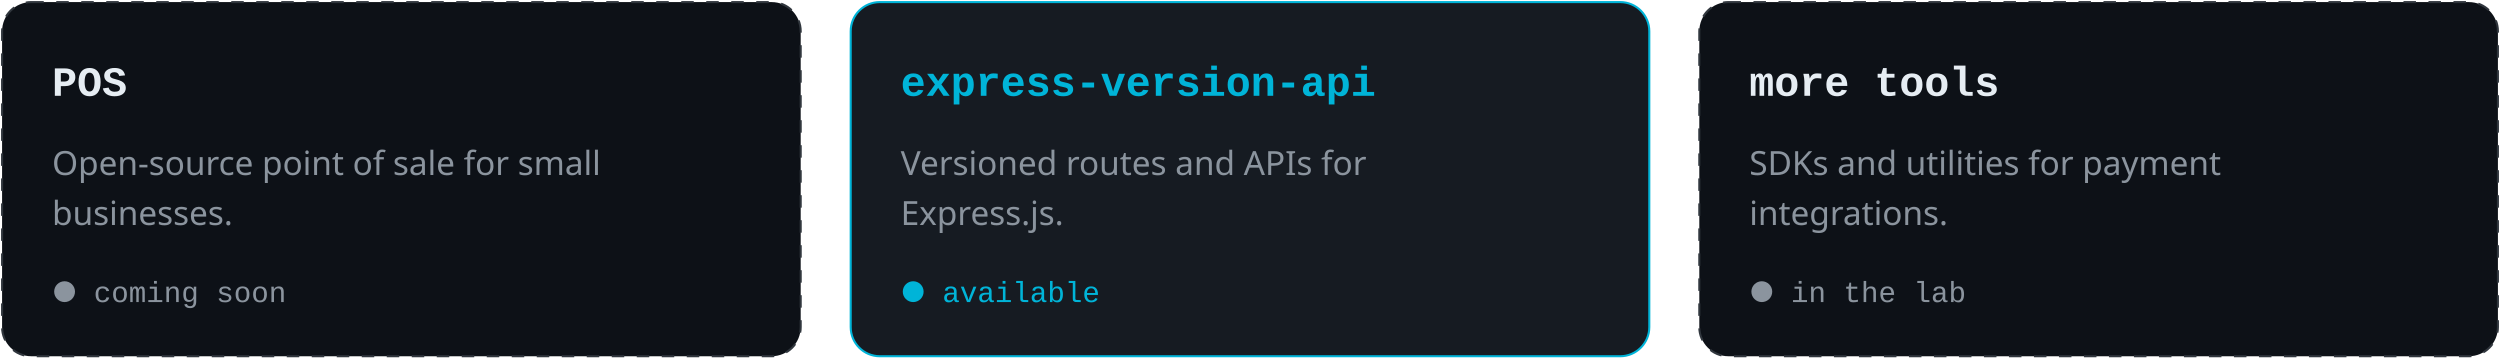
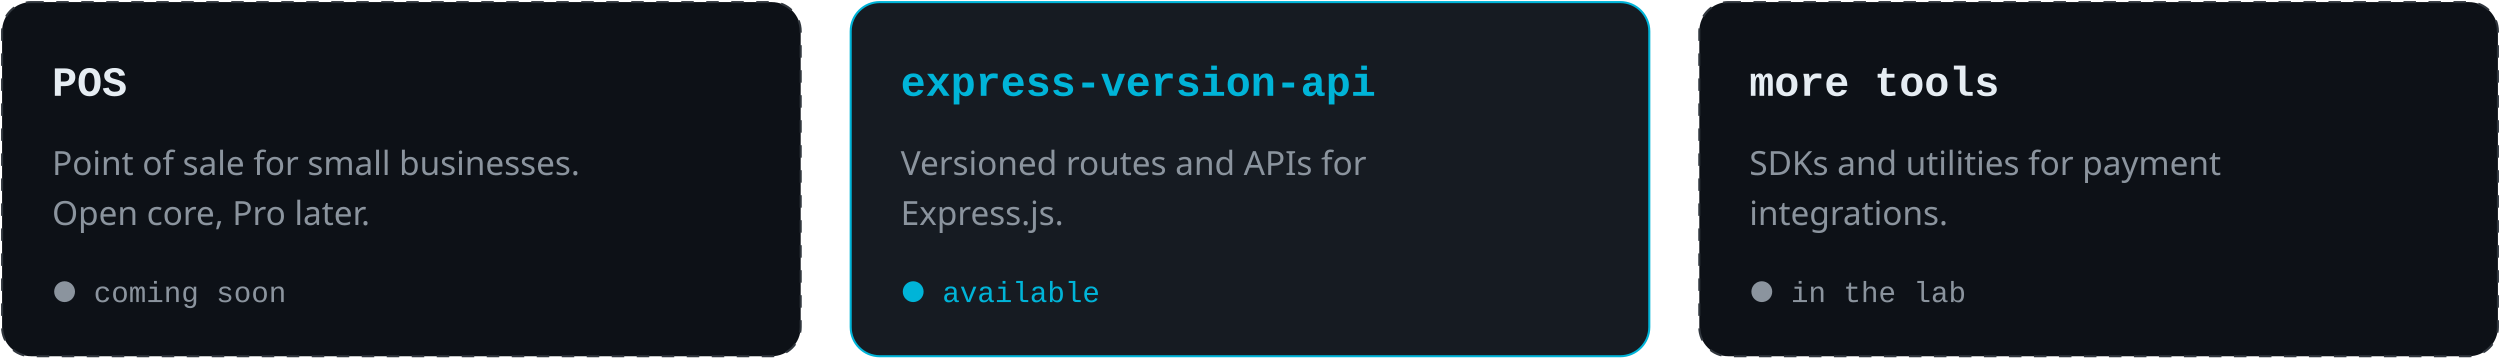
<svg xmlns="http://www.w3.org/2000/svg" width="1200" height="172" viewBox="0 0 1200 172" fill="none" role="img">
  <style>.blink{animation:blink 1.1s steps(1) infinite}@keyframes blink{50%{opacity:0}}@media (prefers-reduced-motion:reduce){*{animation:none!important}}</style>
  <rect x="1.0" y="1" width="383.333" height="170" rx="14" fill="#0d1117" stroke="#30363d" stroke-dasharray="6 6" />
  <text x="25.0" y="46" font-family="ui-monospace, SFMono-Regular, 'SF Mono', Menlo, Consolas, 'Liberation Mono', monospace" font-size="20" font-weight="700" fill="#e6edf3" text-anchor="start">POS</text>
-   <text x="25.0" y="84" font-family="-apple-system, BlinkMacSystemFont, 'Segoe UI', 'Noto Sans', Helvetica, Arial, sans-serif" font-size="16" font-weight="400" fill="#8b949e" text-anchor="start">Open-source point of sale for small</text>
-   <text x="25.0" y="108" font-family="-apple-system, BlinkMacSystemFont, 'Segoe UI', 'Noto Sans', Helvetica, Arial, sans-serif" font-size="16" font-weight="400" fill="#8b949e" text-anchor="start">businesses.</text>
+   <text x="25.0" y="84" font-family="-apple-system, BlinkMacSystemFont, 'Segoe UI', 'Noto Sans', Helvetica, Arial, sans-serif" font-size="16" font-weight="400" fill="#8b949e" text-anchor="start">Point of sale for small businesses.</text>
+   <text x="25.0" y="108" font-family="-apple-system, BlinkMacSystemFont, 'Segoe UI', 'Noto Sans', Helvetica, Arial, sans-serif" font-size="16" font-weight="400" fill="#8b949e" text-anchor="start">Open core, Pro later.</text>
  <circle cx="31.0" cy="140" r="5" fill="#8b949e" />
  <text x="45.0" y="145" font-family="ui-monospace, SFMono-Regular, 'SF Mono', Menlo, Consolas, 'Liberation Mono', monospace" font-size="14" font-weight="400" fill="#8b949e" text-anchor="start">coming soon</text>
  <rect x="408.333" y="1" width="383.333" height="170" rx="14" fill="#161b22" stroke="#00b4d8" />
  <text x="432.333" y="46" font-family="ui-monospace, SFMono-Regular, 'SF Mono', Menlo, Consolas, 'Liberation Mono', monospace" font-size="20" font-weight="700" fill="#00b4d8" text-anchor="start">express-version-api</text>
  <text x="432.333" y="84" font-family="-apple-system, BlinkMacSystemFont, 'Segoe UI', 'Noto Sans', Helvetica, Arial, sans-serif" font-size="16" font-weight="400" fill="#8b949e" text-anchor="start">Versioned routes and APIs for</text>
  <text x="432.333" y="108" font-family="-apple-system, BlinkMacSystemFont, 'Segoe UI', 'Noto Sans', Helvetica, Arial, sans-serif" font-size="16" font-weight="400" fill="#8b949e" text-anchor="start">Express.js.</text>
  <circle cx="438.333" cy="140" r="5" fill="#00b4d8" />
  <text x="452.333" y="145" font-family="ui-monospace, SFMono-Regular, 'SF Mono', Menlo, Consolas, 'Liberation Mono', monospace" font-size="14" font-weight="400" fill="#00b4d8" text-anchor="start">available</text>
  <rect x="815.667" y="1" width="383.333" height="170" rx="14" fill="#0d1117" stroke="#30363d" stroke-dasharray="6 6" />
  <text x="839.667" y="46" font-family="ui-monospace, SFMono-Regular, 'SF Mono', Menlo, Consolas, 'Liberation Mono', monospace" font-size="20" font-weight="700" fill="#e6edf3" text-anchor="start">more tools</text>
  <text x="839.667" y="84" font-family="-apple-system, BlinkMacSystemFont, 'Segoe UI', 'Noto Sans', Helvetica, Arial, sans-serif" font-size="16" font-weight="400" fill="#8b949e" text-anchor="start">SDKs and utilities for payment</text>
  <text x="839.667" y="108" font-family="-apple-system, BlinkMacSystemFont, 'Segoe UI', 'Noto Sans', Helvetica, Arial, sans-serif" font-size="16" font-weight="400" fill="#8b949e" text-anchor="start">integrations.</text>
  <circle cx="845.667" cy="140" r="5" fill="#8b949e" />
  <text x="859.667" y="145" font-family="ui-monospace, SFMono-Regular, 'SF Mono', Menlo, Consolas, 'Liberation Mono', monospace" font-size="14" font-weight="400" fill="#8b949e" text-anchor="start">in the lab</text>
</svg>
